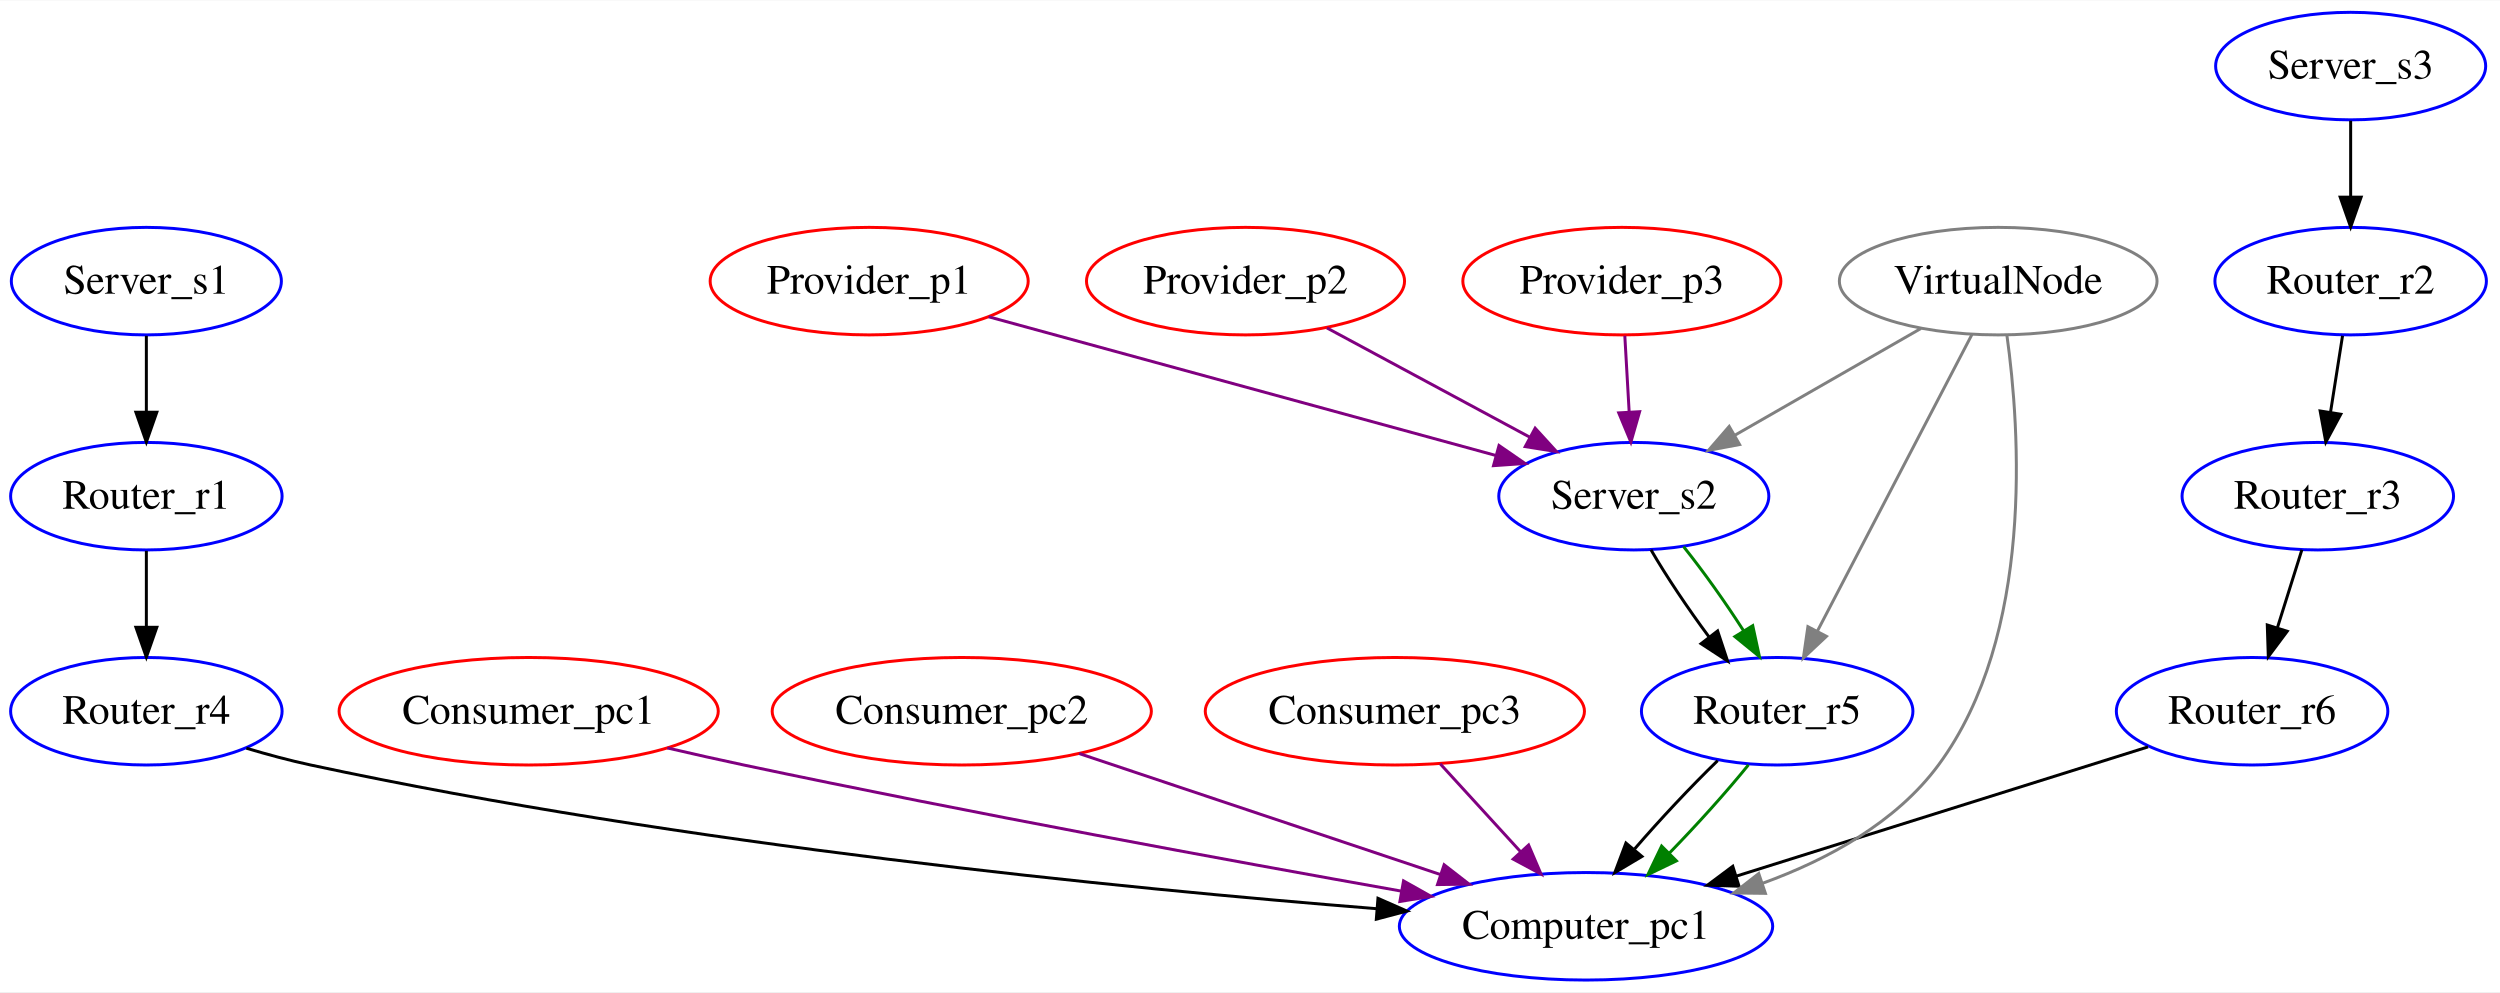
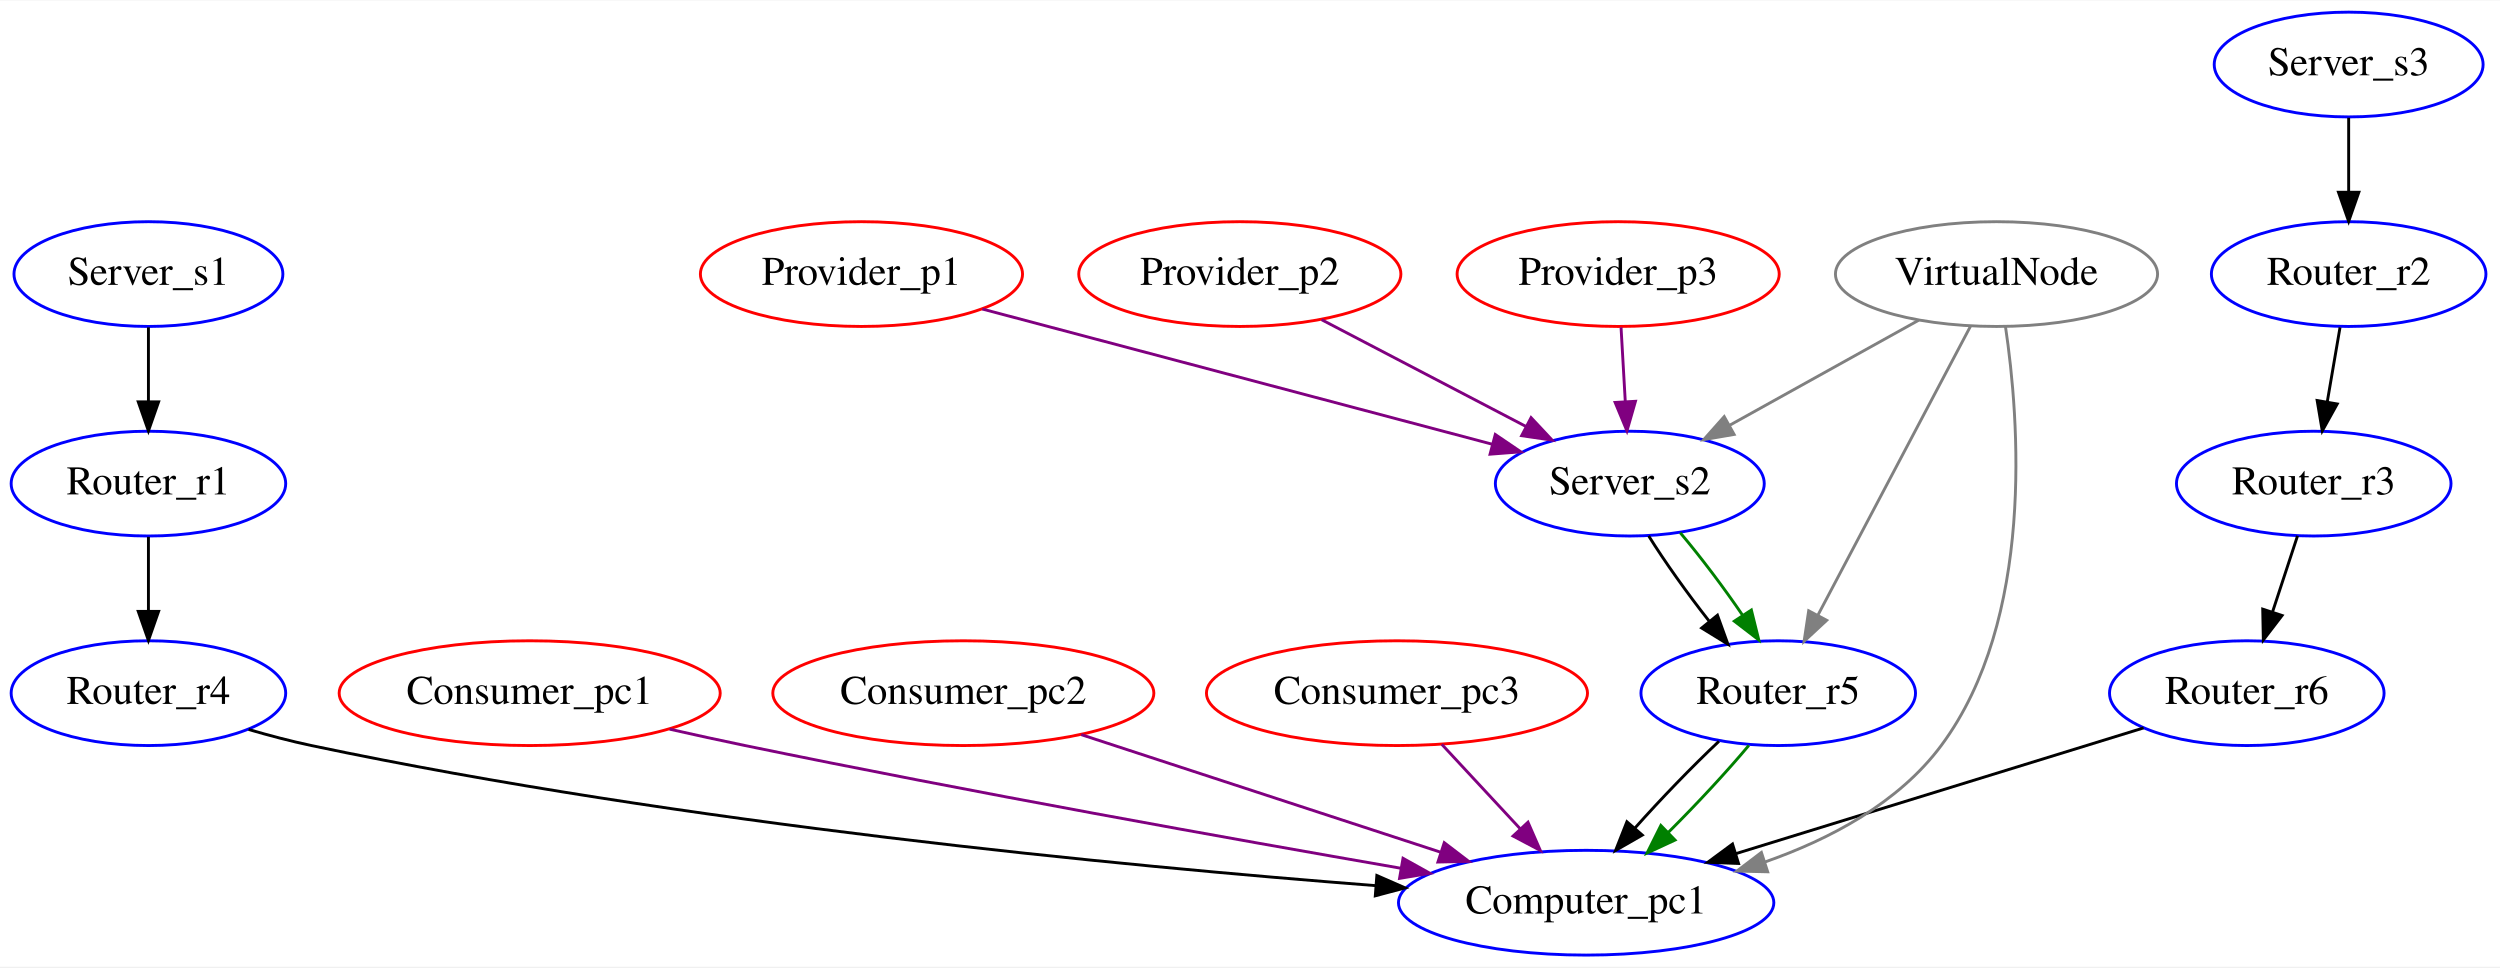
- <svg xmlns="http://www.w3.org/2000/svg" width="1116pt" height="443pt" viewBox="0.00 0.00 1116.00 442.67">
+ <svg xmlns="http://www.w3.org/2000/svg" width="1145pt" height="443pt" viewBox="0.00 0.00 1145.33 442.67">
  <g id="graph0" class="graph" transform="scale(1.33333 1.33333) rotate(0) translate(4 328)">
-     <polygon fill="white" stroke="none" points="-4,4 -4,-328 833,-328 833,4 -4,4" />
+     <polygon fill="white" stroke="none" points="-4,4 -4,-328 855,-328 855,4 -4,4" />
    <g id="node1" class="node">
-       <ellipse fill="none" stroke="red" cx="287" cy="-234" rx="53.243" ry="18" />
-       <text text-anchor="middle" x="287" y="-229.8" font-family="Times,serif" font-size="14.00">Provider_p1</text>
+       <ellipse fill="none" stroke="red" cx="292" cy="-234" rx="55.344" ry="18" />
+       <text text-anchor="middle" x="292" y="-230.3" font-family="Times,serif" font-size="14.00">Provider_p1</text>
    </g>
    <g id="node8" class="node">
-       <ellipse fill="none" stroke="blue" cx="543" cy="-162" rx="45.208" ry="18" />
-       <text text-anchor="middle" x="543" y="-157.8" font-family="Times,serif" font-size="14.00">Server_s2</text>
+       <ellipse fill="none" stroke="blue" cx="556" cy="-162" rx="46.196" ry="18" />
+       <text text-anchor="middle" x="556" y="-158.3" font-family="Times,serif" font-size="14.00">Server_s2</text>
+     </g>
+     <g id="edge13" class="edge">
+       <path fill="none" stroke="purple" d="M333.54,-221.985C381.087,-209.378 458.805,-188.771 508.657,-175.553" />
+       <polygon fill="purple" stroke="purple" points="509.775,-178.878 518.544,-172.931 507.981,-172.111 509.775,-178.878" />
+     </g>
+     <g id="node2" class="node">
+       <ellipse fill="none" stroke="red" cx="422" cy="-234" rx="55.344" ry="18" />
+       <text text-anchor="middle" x="422" y="-230.3" font-family="Times,serif" font-size="14.00">Provider_p2</text>
    </g>
    <g id="edge15" class="edge">
-       <path fill="none" stroke="purple" d="M327,-222.062C372.95,-209.498 448.226,-188.915 496.681,-175.665" />
-       <polygon fill="purple" stroke="purple" points="497.871,-178.969 506.593,-172.955 496.024,-172.217 497.871,-178.969" />
+       <path fill="none" stroke="purple" d="M450.091,-218.326C470.505,-207.662 498.294,-193.145 520.284,-181.657" />
+       <polygon fill="purple" stroke="purple" points="522.073,-184.672 529.316,-176.94 518.831,-178.468 522.073,-184.672" />
    </g>
-     <g id="node2" class="node">
-       <ellipse fill="none" stroke="red" cx="413" cy="-234" rx="53.243" ry="18" />
-       <text text-anchor="middle" x="413" y="-229.8" font-family="Times,serif" font-size="14.00">Provider_p2</text>
+     <g id="node3" class="node">
+       <ellipse fill="none" stroke="red" cx="178" cy="-90" rx="65.466" ry="18" />
+       <text text-anchor="middle" x="178" y="-86.3" font-family="Times,serif" font-size="14.00">Consumer_pc1</text>
+     </g>
+     <g id="node10" class="node">
+       <ellipse fill="none" stroke="blue" cx="541" cy="-18" rx="64.491" ry="18" />
+       <text text-anchor="middle" x="541" y="-14.3" font-family="Times,serif" font-size="14.00">Computer_pc1</text>
+     </g>
+     <g id="edge18" class="edge">
+       <path fill="none" stroke="purple" d="M226.097,-77.624C234.708,-75.681 243.609,-73.732 252,-72 329.331,-56.035 418.808,-39.999 477.468,-29.815" />
+       <polygon fill="purple" stroke="purple" points="478.075,-33.262 487.331,-28.107 476.881,-26.365 478.075,-33.262" />
+     </g>
+     <g id="node4" class="node">
+       <ellipse fill="none" stroke="red" cx="327" cy="-90" rx="65.466" ry="18" />
+       <text text-anchor="middle" x="327" y="-86.3" font-family="Times,serif" font-size="14.00">Consumer_pc2</text>
+     </g>
+     <g id="edge17" class="edge">
+       <path fill="none" stroke="purple" d="M367.503,-75.751C402.542,-64.29 453.342,-47.673 490.924,-35.38" />
+       <polygon fill="purple" stroke="purple" points="492.246,-38.63 500.662,-32.195 490.07,-31.977 492.246,-38.63" />
+     </g>
+     <g id="node5" class="node">
+       <ellipse fill="none" stroke="red" cx="552" cy="-234" rx="55.344" ry="18" />
+       <text text-anchor="middle" x="552" y="-230.3" font-family="Times,serif" font-size="14.00">Provider_p3</text>
    </g>
    <g id="edge14" class="edge">
-       <path fill="none" stroke="purple" d="M440.252,-218.326C459.968,-207.709 486.776,-193.275 508.064,-181.811" />
-       <polygon fill="purple" stroke="purple" points="509.967,-184.762 517.112,-176.94 506.648,-178.599 509.967,-184.762" />
+       <path fill="none" stroke="purple" d="M552.989,-215.697C553.43,-207.983 553.959,-198.712 554.451,-190.112" />
+       <polygon fill="purple" stroke="purple" points="557.946,-190.288 555.023,-180.104 550.958,-189.888 557.946,-190.288" />
    </g>
-     <g id="node3" class="node">
-       <ellipse fill="none" stroke="red" cx="173" cy="-90" rx="63.477" ry="18" />
-       <text text-anchor="middle" x="173" y="-85.8" font-family="Times,serif" font-size="14.00">Consumer_pc1</text>
-     </g>
-     <g id="node10" class="node">
-       <ellipse fill="none" stroke="blue" cx="527" cy="-18" rx="62.5" ry="18" />
-       <text text-anchor="middle" x="527" y="-13.8" font-family="Times,serif" font-size="14.00">Computer_pc1</text>
+     <g id="node6" class="node">
+       <ellipse fill="none" stroke="red" cx="476" cy="-90" rx="65.466" ry="18" />
+       <text text-anchor="middle" x="476" y="-86.3" font-family="Times,serif" font-size="14.00">Consumer_pc3</text>
    </g>
    <g id="edge16" class="edge">
-       <path fill="none" stroke="purple" d="M219.407,-77.711C227.905,-75.738 236.707,-73.757 245,-72 320.511,-55.999 407.922,-39.951 465.166,-29.775" />
-       <polygon fill="purple" stroke="purple" points="465.905,-33.199 475.141,-28.007 464.684,-26.306 465.905,-33.199" />
-     </g>
-     <g id="node4" class="node">
-       <ellipse fill="none" stroke="red" cx="318" cy="-90" rx="63.477" ry="18" />
-       <text text-anchor="middle" x="318" y="-85.8" font-family="Times,serif" font-size="14.00">Consumer_pc2</text>
-     </g>
-     <g id="edge18" class="edge">
-       <path fill="none" stroke="purple" d="M357.311,-75.834C391.612,-64.345 441.514,-47.632 478.329,-35.301" />
-       <polygon fill="purple" stroke="purple" points="479.494,-38.602 487.865,-32.107 477.271,-31.965 479.494,-38.602" />
-     </g>
-     <g id="node5" class="node">
-       <ellipse fill="none" stroke="red" cx="539" cy="-234" rx="53.243" ry="18" />
-       <text text-anchor="middle" x="539" y="-229.8" font-family="Times,serif" font-size="14.00">Provider_p3</text>
-     </g>
-     <g id="edge13" class="edge">
-       <path fill="none" stroke="purple" d="M539.989,-215.697C540.43,-207.983 540.959,-198.712 541.451,-190.112" />
-       <polygon fill="purple" stroke="purple" points="544.946,-190.288 542.023,-180.104 537.958,-189.888 544.946,-190.288" />
-     </g>
-     <g id="node6" class="node">
-       <ellipse fill="none" stroke="red" cx="463" cy="-90" rx="63.477" ry="18" />
-       <text text-anchor="middle" x="463" y="-85.8" font-family="Times,serif" font-size="14.00">Consumer_pc3</text>
-     </g>
-     <g id="edge17" class="edge">
-       <path fill="none" stroke="purple" d="M478.167,-72.411C486.217,-63.606 496.254,-52.628 505.131,-42.919" />
-       <polygon fill="purple" stroke="purple" points="507.777,-45.212 511.942,-35.47 502.611,-40.489 507.777,-45.212" />
+       <path fill="none" stroke="purple" d="M491.404,-72.411C499.461,-63.734 509.479,-52.946 518.397,-43.342" />
+       <polygon fill="purple" stroke="purple" points="521.015,-45.666 525.255,-35.956 515.886,-40.903 521.015,-45.666" />
    </g>
    <g id="node7" class="node">
-       <ellipse fill="none" stroke="blue" cx="45" cy="-234" rx="45.208" ry="18" />
-       <text text-anchor="middle" x="45" y="-229.8" font-family="Times,serif" font-size="14.00">Server_s1</text>
+       <ellipse fill="none" stroke="blue" cx="47" cy="-234" rx="46.196" ry="18" />
+       <text text-anchor="middle" x="47" y="-230.3" font-family="Times,serif" font-size="14.00">Server_s1</text>
    </g>
    <g id="node11" class="node">
-       <ellipse fill="none" stroke="blue" cx="45" cy="-162" rx="45.447" ry="18" />
-       <text text-anchor="middle" x="45" y="-157.8" font-family="Times,serif" font-size="14.00">Router_r1</text>
+       <ellipse fill="none" stroke="blue" cx="47" cy="-162" rx="47.169" ry="18" />
+       <text text-anchor="middle" x="47" y="-158.3" font-family="Times,serif" font-size="14.00">Router_r1</text>
    </g>
    <g id="edge1" class="edge">
-       <path fill="none" stroke="black" d="M45,-215.697C45,-207.983 45,-198.712 45,-190.112" />
-       <polygon fill="black" stroke="black" points="48.5,-190.104 45,-180.104 41.5,-190.104 48.5,-190.104" />
+       <path fill="none" stroke="black" d="M47,-215.697C47,-207.983 47,-198.712 47,-190.112" />
+       <polygon fill="black" stroke="black" points="50.5,-190.104 47,-180.104 43.5,-190.104 50.5,-190.104" />
    </g>
    <g id="node15" class="node">
-       <ellipse fill="none" stroke="blue" cx="591" cy="-90" rx="45.447" ry="18" />
-       <text text-anchor="middle" x="591" y="-85.8" font-family="Times,serif" font-size="14.00">Router_r5</text>
+       <ellipse fill="none" stroke="blue" cx="607" cy="-90" rx="47.169" ry="18" />
+       <text text-anchor="middle" x="607" y="-86.3" font-family="Times,serif" font-size="14.00">Router_r5</text>
    </g>
    <g id="edge2" class="edge">
-       <path fill="none" stroke="black" d="M548.741,-144.055C553.82,-135.292 561.068,-124.451 568.205,-114.856" />
-       <polygon fill="black" stroke="black" points="571.059,-116.887 574.391,-106.829 565.515,-112.614 571.059,-116.887" />
+       <path fill="none" stroke="black" d="M562.467,-144.055C567.922,-135.292 575.635,-124.451 583.183,-114.856" />
+       <polygon fill="black" stroke="black" points="586.117,-116.795 589.713,-106.829 580.687,-112.378 586.117,-116.795" />
+     </g>
+     <g id="edge19" class="edge">
+       <path fill="none" stroke="green" d="M573.334,-145.116C580.423,-136.716 588.344,-126.196 594.829,-116.671" />
+       <polygon fill="green" stroke="green" points="597.766,-118.575 600.316,-108.292 591.91,-114.741 597.766,-118.575" />
+     </g>
+     <g id="node9" class="node">
+       <ellipse fill="none" stroke="blue" cx="803" cy="-306" rx="46.196" ry="18" />
+       <text text-anchor="middle" x="803" y="-302.3" font-family="Times,serif" font-size="14.00">Server_s3</text>
+     </g>
+     <g id="node12" class="node">
+       <ellipse fill="none" stroke="blue" cx="803" cy="-234" rx="47.169" ry="18" />
+       <text text-anchor="middle" x="803" y="-230.3" font-family="Times,serif" font-size="14.00">Router_r2</text>
+     </g>
+     <g id="edge3" class="edge">
+       <path fill="none" stroke="black" d="M803,-287.697C803,-279.983 803,-270.712 803,-262.112" />
+       <polygon fill="black" stroke="black" points="806.5,-262.104 803,-252.104 799.5,-262.104 806.5,-262.104" />
+     </g>
+     <g id="node14" class="node">
+       <ellipse fill="none" stroke="blue" cx="47" cy="-90" rx="47.169" ry="18" />
+       <text text-anchor="middle" x="47" y="-86.3" font-family="Times,serif" font-size="14.00">Router_r4</text>
+     </g>
+     <g id="edge7" class="edge">
+       <path fill="none" stroke="black" d="M47,-143.697C47,-135.983 47,-126.712 47,-118.112" />
+       <polygon fill="black" stroke="black" points="50.5,-118.104 47,-108.104 43.5,-118.104 50.5,-118.104" />
+     </g>
+     <g id="node13" class="node">
+       <ellipse fill="none" stroke="blue" cx="791" cy="-162" rx="47.169" ry="18" />
+       <text text-anchor="middle" x="791" y="-158.3" font-family="Times,serif" font-size="14.00">Router_r3</text>
+     </g>
+     <g id="edge8" class="edge">
+       <path fill="none" stroke="black" d="M800.034,-215.697C798.711,-207.983 797.122,-198.712 795.648,-190.112" />
+       <polygon fill="black" stroke="black" points="799.072,-189.369 793.932,-180.104 792.172,-190.552 799.072,-189.369" />
+     </g>
+     <g id="node16" class="node">
+       <ellipse fill="none" stroke="blue" cx="768" cy="-90" rx="47.169" ry="18" />
+       <text text-anchor="middle" x="768" y="-86.3" font-family="Times,serif" font-size="14.00">Router_r6</text>
+     </g>
+     <g id="edge9" class="edge">
+       <path fill="none" stroke="black" d="M785.432,-144.055C782.844,-136.176 779.703,-126.617 776.804,-117.794" />
+       <polygon fill="black" stroke="black" points="780.123,-116.683 773.676,-108.275 773.473,-118.868 780.123,-116.683" />
+     </g>
+     <g id="edge4" class="edge">
+       <path fill="none" stroke="black" d="M81.408,-77.527C88.49,-75.456 95.941,-73.487 103,-72 230.252,-45.2 381.363,-30.636 468.717,-23.866" />
+       <polygon fill="black" stroke="black" points="469.083,-27.349 478.788,-23.098 468.551,-20.369 469.083,-27.349" />
+     </g>
+     <g id="edge5" class="edge">
+       <path fill="none" stroke="black" d="M586.632,-73.465C577.322,-64.693 566.544,-53.529 557.712,-43.596" />
+       <polygon fill="black" stroke="black" points="560.3,-41.237 551.113,-35.962 555.005,-45.816 560.3,-41.237" />
    </g>
    <g id="edge20" class="edge">
-       <path fill="none" stroke="green" d="M559.653,-145.116C566.313,-136.801 573.7,-126.41 579.743,-116.963" />
-       <polygon fill="green" stroke="green" points="582.816,-118.647 585.057,-108.292 576.847,-114.989 582.816,-118.647" />
-     </g>
-     <g id="node9" class="node">
-       <ellipse fill="none" stroke="blue" cx="783" cy="-306" rx="45.208" ry="18" />
-       <text text-anchor="middle" x="783" y="-301.8" font-family="Times,serif" font-size="14.00">Server_s3</text>
-     </g>
-     <g id="node12" class="node">
-       <ellipse fill="none" stroke="blue" cx="783" cy="-234" rx="45.447" ry="18" />
-       <text text-anchor="middle" x="783" y="-229.8" font-family="Times,serif" font-size="14.00">Router_r2</text>
-     </g>
-     <g id="edge3" class="edge">
-       <path fill="none" stroke="black" d="M783,-287.697C783,-279.983 783,-270.712 783,-262.112" />
-       <polygon fill="black" stroke="black" points="786.5,-262.104 783,-252.104 779.5,-262.104 786.5,-262.104" />
-     </g>
-     <g id="node14" class="node">
-       <ellipse fill="none" stroke="blue" cx="45" cy="-90" rx="45.447" ry="18" />
-       <text text-anchor="middle" x="45" y="-85.8" font-family="Times,serif" font-size="14.00">Router_r4</text>
-     </g>
-     <g id="edge7" class="edge">
-       <path fill="none" stroke="black" d="M45,-143.697C45,-135.983 45,-126.712 45,-118.112" />
-       <polygon fill="black" stroke="black" points="48.5,-118.104 45,-108.104 41.5,-118.104 48.5,-118.104" />
-     </g>
-     <g id="node13" class="node">
-       <ellipse fill="none" stroke="blue" cx="772" cy="-162" rx="45.447" ry="18" />
-       <text text-anchor="middle" x="772" y="-157.8" font-family="Times,serif" font-size="14.00">Router_r3</text>
-     </g>
-     <g id="edge8" class="edge">
-       <path fill="none" stroke="black" d="M780.281,-215.697C779.069,-207.983 777.612,-198.712 776.261,-190.112" />
-       <polygon fill="black" stroke="black" points="779.698,-189.44 774.688,-180.104 772.783,-190.526 779.698,-189.44" />
-     </g>
-     <g id="node16" class="node">
-       <ellipse fill="none" stroke="blue" cx="750" cy="-90" rx="45.447" ry="18" />
-       <text text-anchor="middle" x="750" y="-85.8" font-family="Times,serif" font-size="14.00">Router_r6</text>
-     </g>
-     <g id="edge9" class="edge">
-       <path fill="none" stroke="black" d="M766.674,-144.055C764.225,-136.261 761.258,-126.822 758.511,-118.079" />
-       <polygon fill="black" stroke="black" points="761.767,-116.766 755.429,-108.275 755.089,-118.865 761.767,-116.766" />
-     </g>
-     <g id="edge4" class="edge">
-       <path fill="none" stroke="black" d="M78.492,-77.62C85.536,-75.518 92.965,-73.512 100,-72 224.221,-45.311 371.866,-30.691 456.975,-23.884" />
-       <polygon fill="black" stroke="black" points="457.344,-27.365 467.038,-23.092 456.795,-20.387 457.344,-27.365" />
-     </g>
-     <g id="edge5" class="edge">
-       <path fill="none" stroke="black" d="M571.076,-73.465C562.106,-64.78 551.764,-53.75 543.264,-43.891" />
-       <polygon fill="black" stroke="black" points="545.73,-41.384 536.628,-35.962 540.362,-45.877 545.73,-41.384" />
-     </g>
-     <g id="edge19" class="edge">
-       <path fill="none" stroke="green" d="M581.386,-72.055C574.194,-63.156 564.274,-52.112 554.812,-42.408" />
-       <polygon fill="green" stroke="green" points="557.261,-39.908 547.718,-35.307 552.309,-44.855 557.261,-39.908" />
+       <path fill="none" stroke="green" d="M596.901,-72.055C589.401,-63.091 579.071,-51.952 569.269,-42.198" />
+       <polygon fill="green" stroke="green" points="571.542,-39.527 561.931,-35.068 566.664,-44.547 571.542,-39.527" />
    </g>
    <g id="edge6" class="edge">
-       <path fill="none" stroke="black" d="M715.156,-78.062C678.186,-66.457 619.423,-48.012 577.405,-34.822" />
-       <polygon fill="black" stroke="black" points="578.232,-31.413 567.642,-31.758 576.135,-38.092 578.232,-31.413" />
+       <path fill="none" stroke="black" d="M732.531,-78.062C694.934,-66.469 635.196,-48.047 592.433,-34.86" />
+       <polygon fill="black" stroke="black" points="593.355,-31.482 582.767,-31.88 591.292,-38.171 593.355,-31.482" />
    </g>
    <g id="node17" class="node">
-       <ellipse fill="none" stroke="gray" cx="665" cy="-234" rx="53.179" ry="18" />
-       <text text-anchor="middle" x="665" y="-229.8" font-family="Times,serif" font-size="14.00">VirtualNode</text>
+       <ellipse fill="none" stroke="gray" cx="682" cy="-234" rx="55.344" ry="18" />
+       <text text-anchor="middle" x="682" y="-230.3" font-family="Times,serif" font-size="14.00">VirtualNode</text>
+     </g>
+     <g id="edge11" class="edge">
+       <path fill="none" stroke="gray" d="M655.279,-218.155C636.36,-207.644 610.82,-193.456 590.383,-182.102" />
+       <polygon fill="gray" stroke="gray" points="591.835,-178.905 581.394,-177.108 588.436,-185.024 591.835,-178.905" />
    </g>
    <g id="edge12" class="edge">
-       <path fill="none" stroke="gray" d="M639.127,-218.155C620.93,-207.714 596.407,-193.644 576.685,-182.328" />
-       <polygon fill="gray" stroke="gray" points="578.417,-179.286 568.001,-177.345 574.933,-185.358 578.417,-179.286" />
-     </g>
-     <g id="edge11" class="edge">
-       <path fill="none" stroke="gray" d="M667.899,-216C672.314,-184.313 677.127,-115.502 645,-72 630.763,-52.723 607.893,-40.308 586.06,-32.383" />
-       <polygon fill="gray" stroke="gray" points="587.061,-29.027 576.467,-29.153 584.827,-35.661 587.061,-29.027" />
+       <path fill="none" stroke="gray" d="M685.076,-215.976C689.807,-184.247 695.238,-115.37 663,-72 648.354,-52.297 624.832,-39.818 602.333,-31.961" />
+       <polygon fill="gray" stroke="gray" points="603.373,-28.619 592.781,-28.869 601.217,-35.279 603.373,-28.619" />
    </g>
    <g id="edge10" class="edge">
-       <path fill="none" stroke="gray" d="M656.221,-216.153C643.425,-191.6 619.544,-145.773 604.501,-116.908" />
-       <polygon fill="gray" stroke="gray" points="607.493,-115.076 599.768,-107.825 601.286,-118.311 607.493,-115.076" />
+       <path fill="none" stroke="gray" d="M673.102,-216.153C660.134,-191.6 635.929,-145.773 620.684,-116.908" />
+       <polygon fill="gray" stroke="gray" points="623.652,-115.033 615.886,-107.825 617.462,-118.302 623.652,-115.033" />
    </g>
  </g>
</svg>
